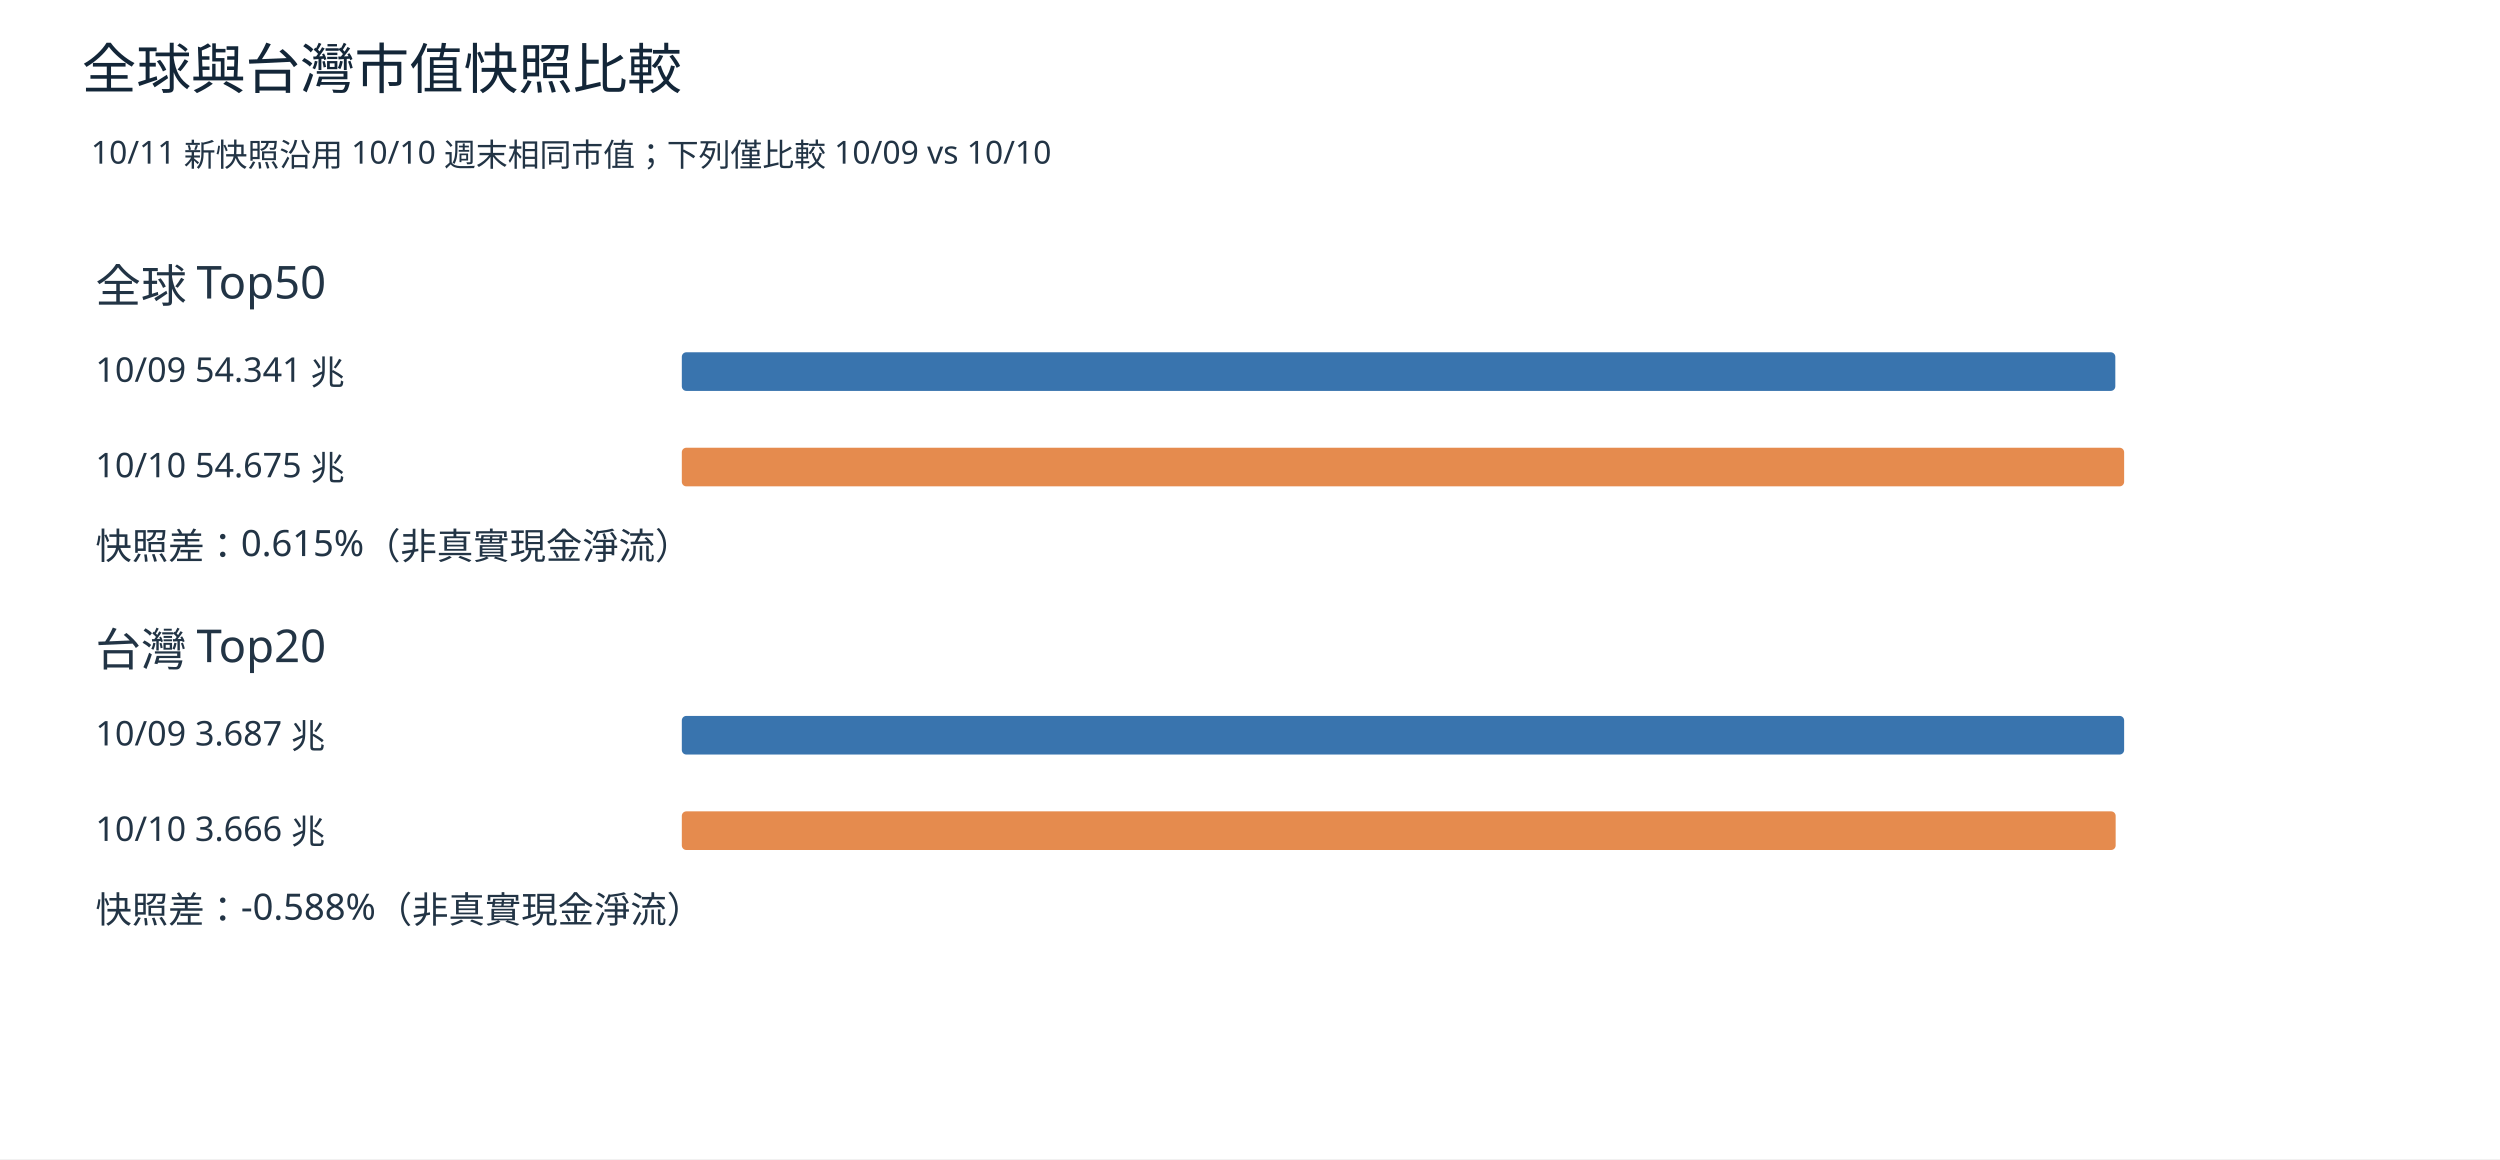
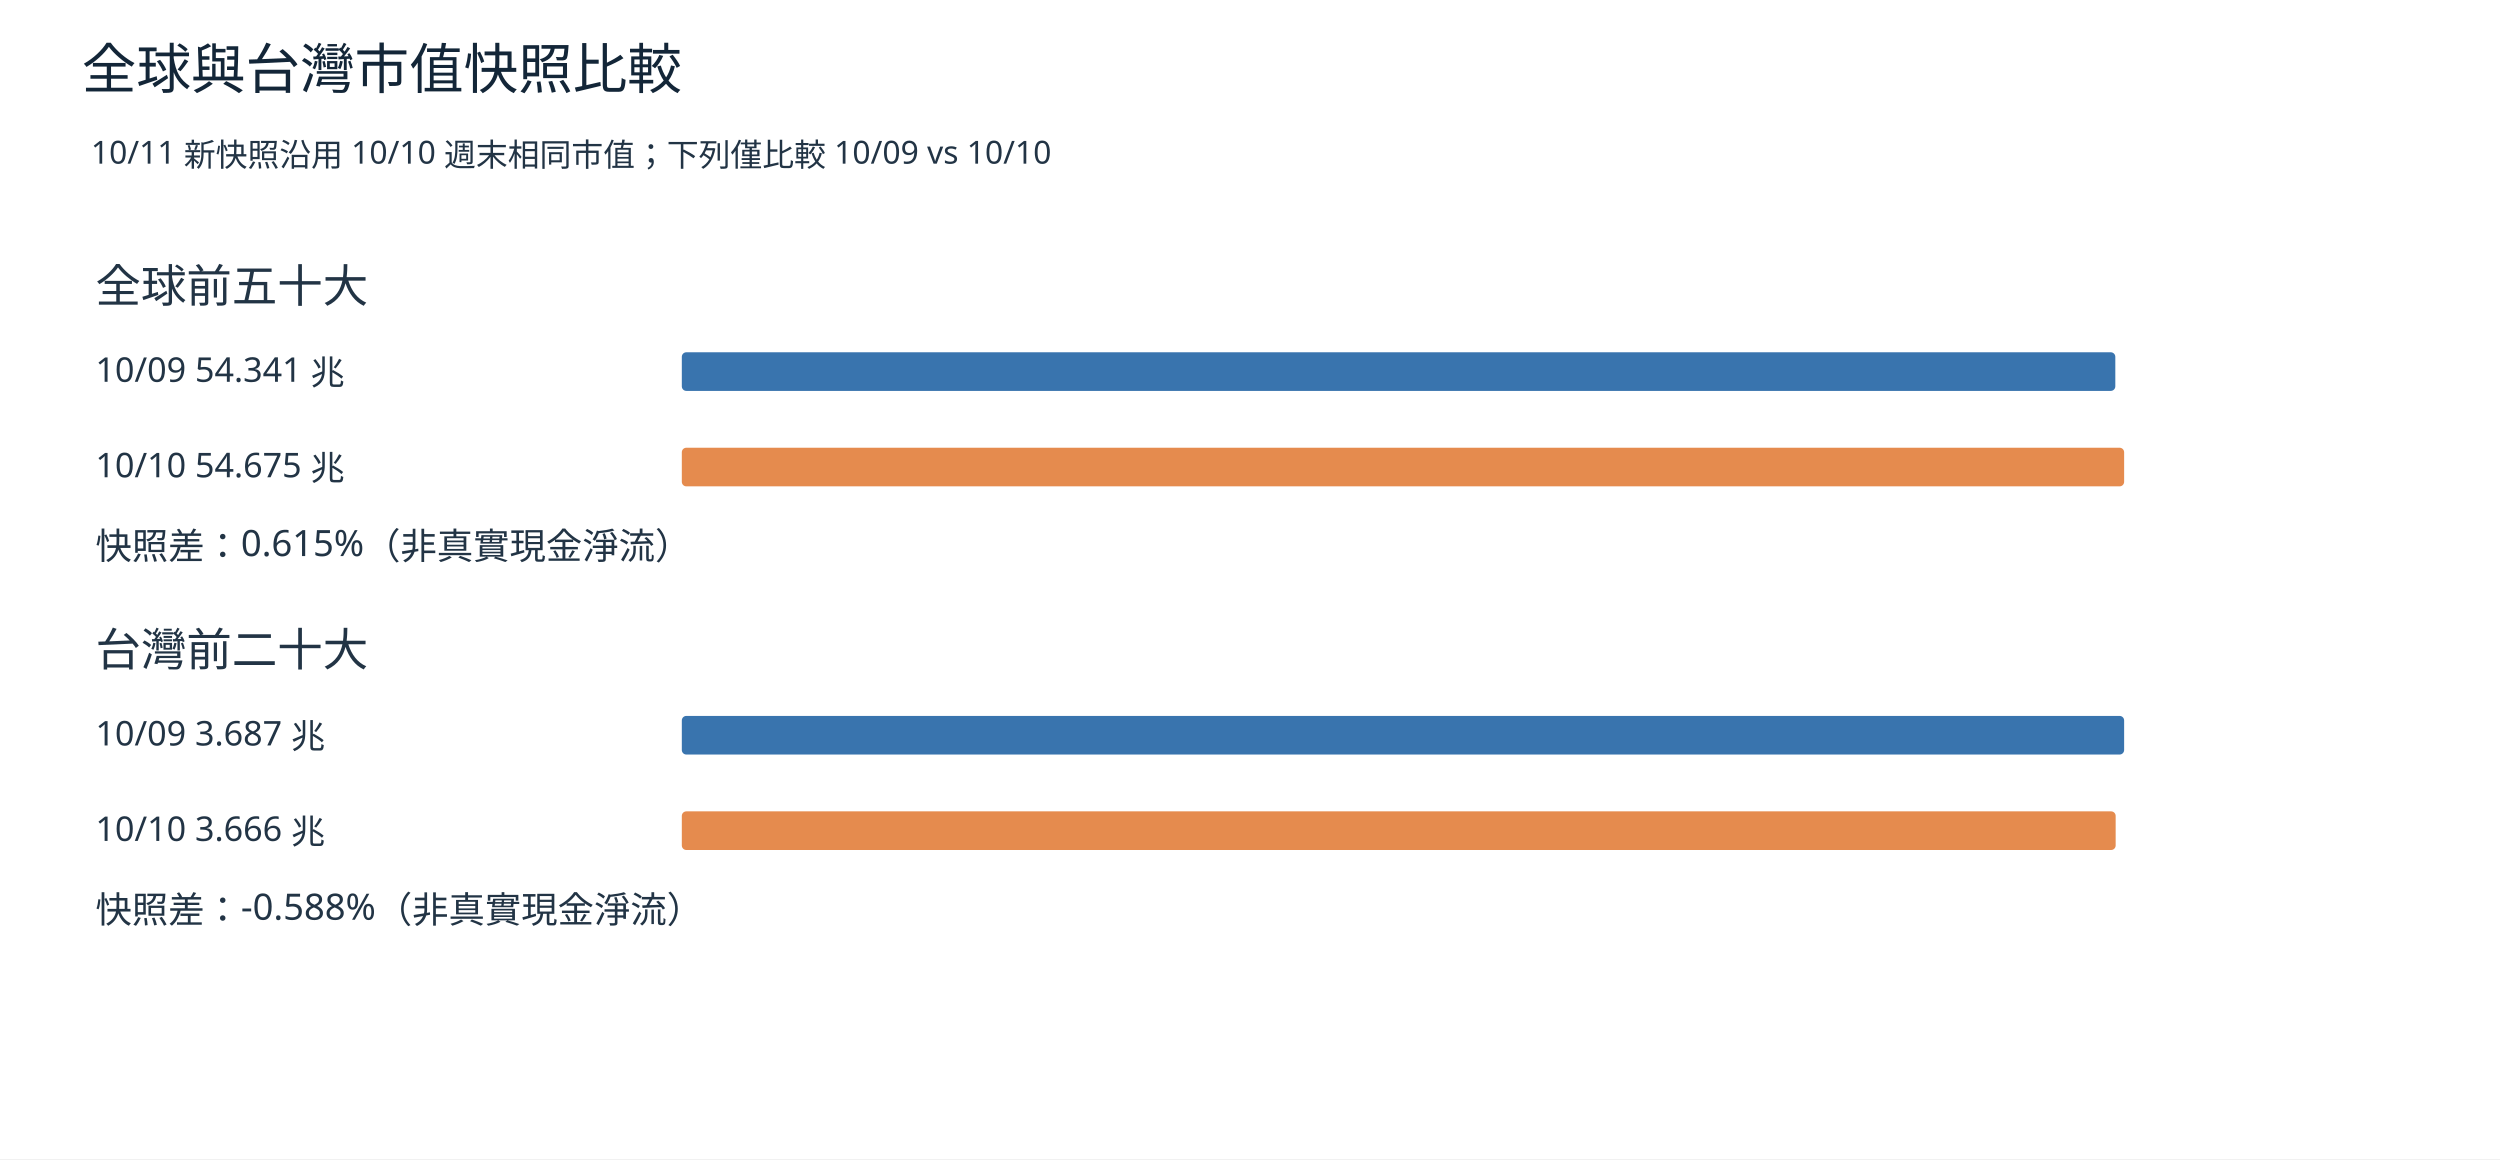
<svg xmlns="http://www.w3.org/2000/svg" viewBox="0 0 1100 510" role="img" aria-label="全球與台灣市值快照比較">
  <rect width="1100" height="510" fill="#fff" />
  <text x="36" y="39" font-family="sans-serif" font-size="24" fill="#132638" text-anchor="start">全球與台灣市值快照比較</text>
  <text x="40" y="72" font-family="sans-serif" font-size="14" fill="#223445" text-anchor="start">10/11 新快照沿用 10/10 週末相同市值；下列僅比較 10/09 vs 10/10</text>
-   <text x="42" y="133" font-family="sans-serif" font-size="20" fill="#223445" text-anchor="start">全球 Top50</text>
+   <text x="42" y="133" font-family="sans-serif" font-size="20" fill="#223445" text-anchor="start">全球前五十大</text>
  <text x="42" y="168" font-family="sans-serif" font-size="15" fill="#223445" text-anchor="start">10/09 54.341 兆</text>
  <rect x="300" y="155" width="630.74" height="17" fill="#3974ae" rx="2" />
  <text x="42" y="210" font-family="sans-serif" font-size="15" fill="#223445" text-anchor="start">10/10 54.675 兆</text>
  <rect x="300" y="197" width="634.62" height="17" fill="#e58b4e" rx="2" />
  <text x="42" y="246" font-family="sans-serif" font-size="16" fill="#223445" text-anchor="start">快照差：0.615%（非真實現金淨流）</text>
-   <text x="42" y="293" font-family="sans-serif" font-size="20" fill="#223445" text-anchor="start">台灣 Top20</text>
+   <text x="42" y="293" font-family="sans-serif" font-size="20" fill="#223445" text-anchor="start">台灣前二十大</text>
  <text x="42" y="328" font-family="sans-serif" font-size="15" fill="#223445" text-anchor="start">10/09 3.687 兆</text>
  <rect x="300" y="315" width="634.62" height="17" fill="#3974ae" rx="2" />
  <text x="42" y="370" font-family="sans-serif" font-size="15" fill="#223445" text-anchor="start">10/10 3.666 兆</text>
  <rect x="300" y="357" width="630.89" height="17" fill="#e58b4e" rx="2" />
  <text x="42" y="406" font-family="sans-serif" font-size="16" fill="#223445" text-anchor="start">快照差：-0.588%（非真實現金淨流）</text>
</svg>
